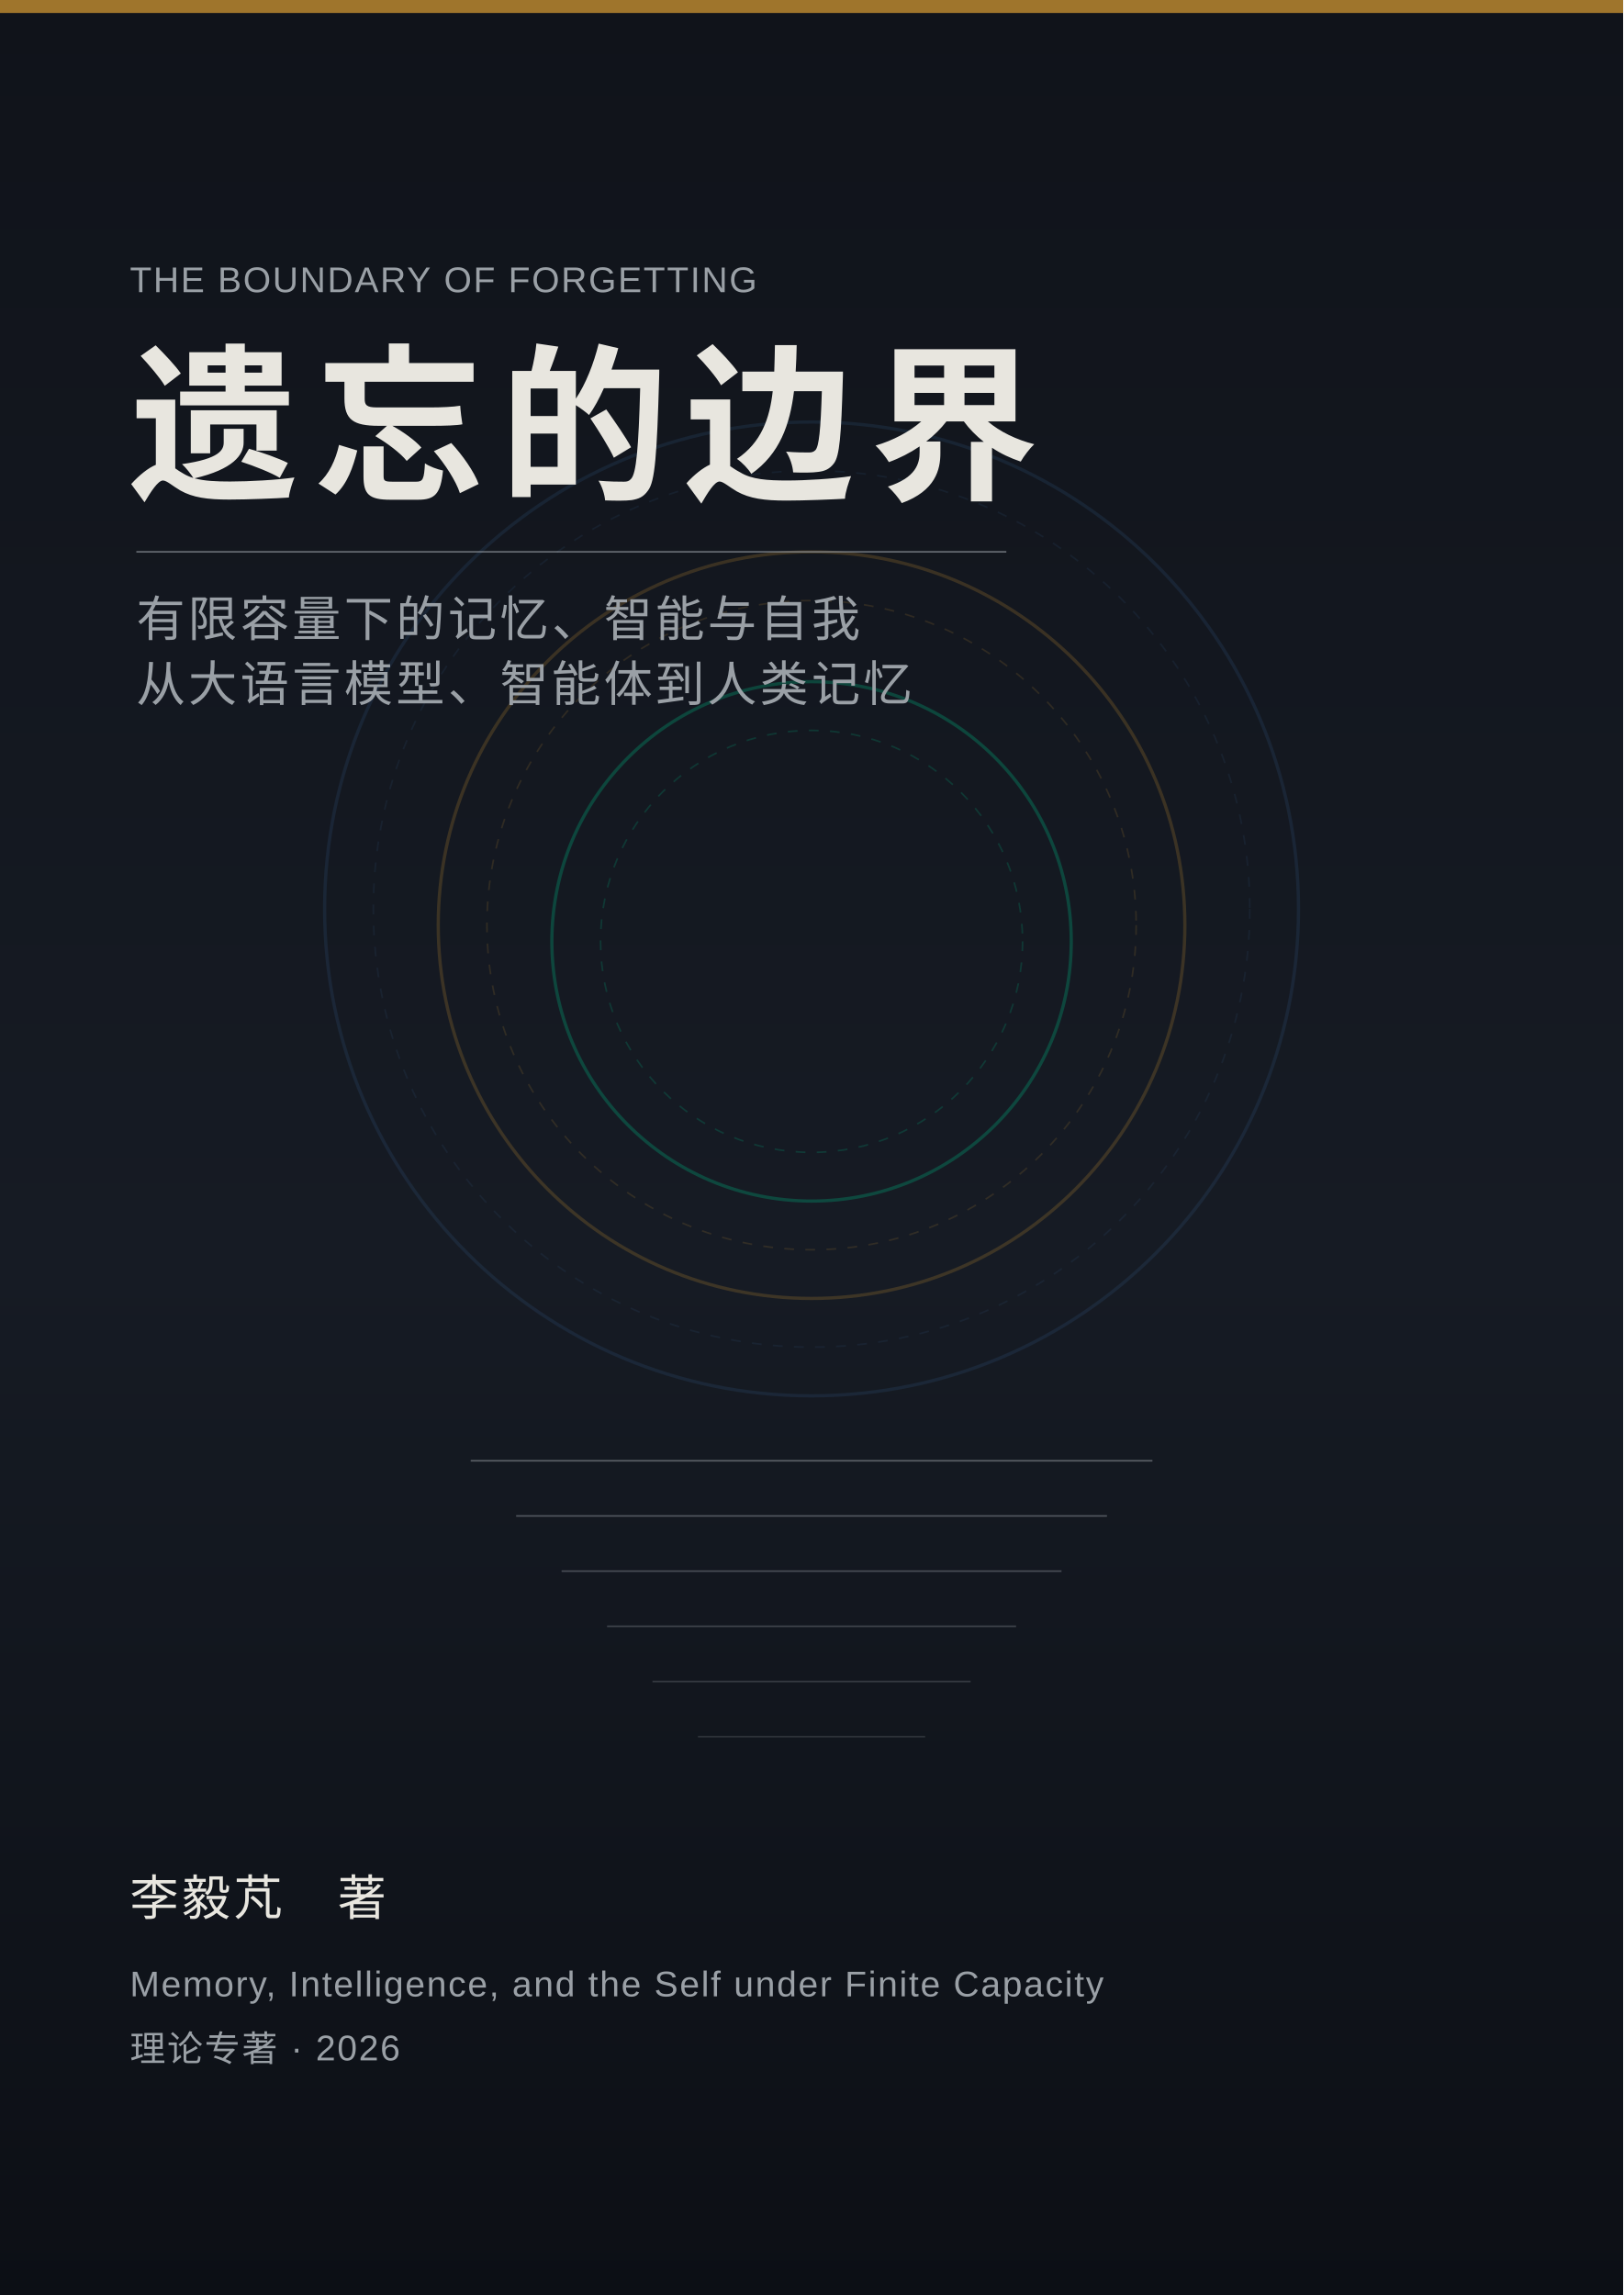
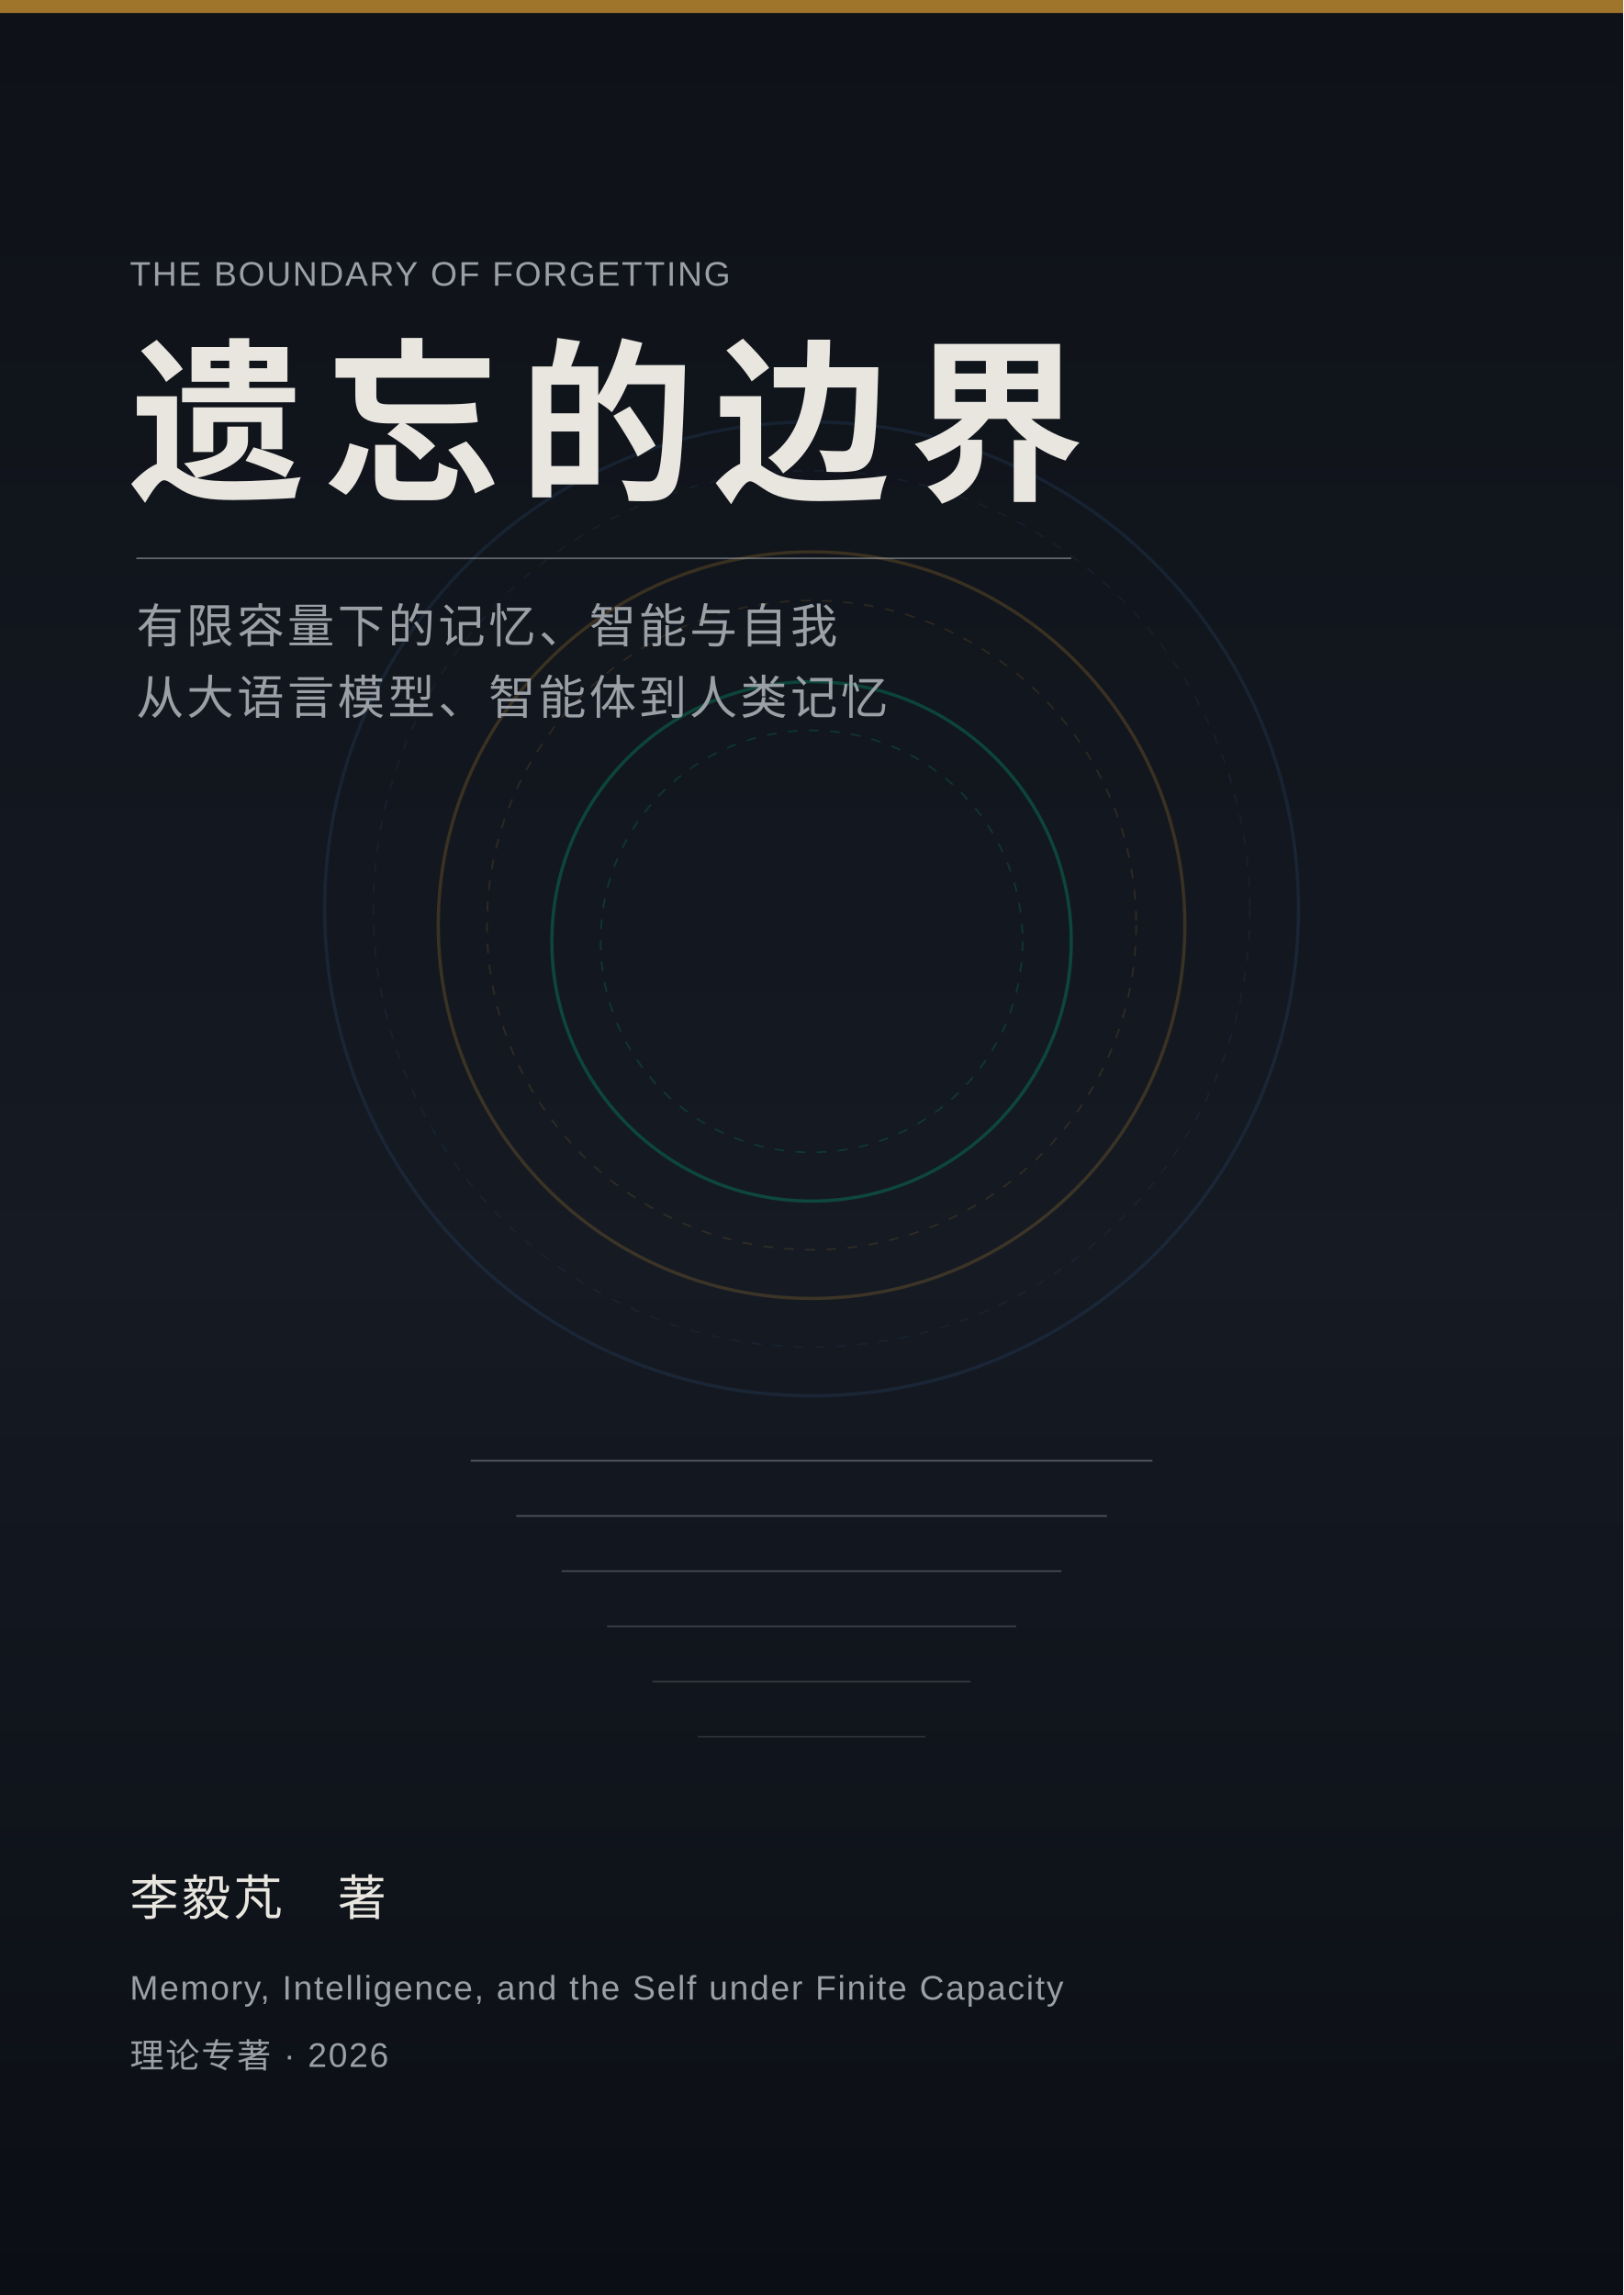
<svg xmlns="http://www.w3.org/2000/svg" viewBox="0 0 1000 1414" width="1000" height="1414">
  <defs>
    <linearGradient id="bg" x1="0" y1="0" x2="0" y2="1">
-       <stop offset="0" stop-color="#10131a" />
-       <stop offset="0.55" stop-color="#161b24" />
-       <stop offset="1" stop-color="#0c0f15" />
+       <stop offset="0" stop-color="#0e1117" />
+       <stop offset="0.55" stop-color="#151a23" />
+       <stop offset="1" stop-color="#0b0e14" />
    </linearGradient>
  </defs>
  <rect x="0" y="0" width="1000" height="1414" fill="url(#bg)" />
  <rect x="0" y="0" width="1000" height="8" fill="#b8862f" opacity="0.85" />
  <circle cx="500" cy="560" r="300" fill="none" stroke="#3a6ea5" stroke-width="2" opacity="0.16" />
  <circle cx="500" cy="560" r="270" fill="none" stroke="#3a6ea5" stroke-width="1" opacity="0.112" stroke-dasharray="6,7" />
  <circle cx="500" cy="570" r="230" fill="none" stroke="#b8862f" stroke-width="2" opacity="0.24" />
  <circle cx="500" cy="570" r="200" fill="none" stroke="#b8862f" stroke-width="1" opacity="0.168" stroke-dasharray="6,7" />
  <circle cx="500" cy="580" r="160" fill="none" stroke="#009E73" stroke-width="2" opacity="0.34" />
  <circle cx="500" cy="580" r="130" fill="none" stroke="#009E73" stroke-width="1" opacity="0.238" stroke-dasharray="6,7" />
  <line x1="290" y1="900" x2="710" y2="900" stroke="#9aa0a6" stroke-width="1" opacity="0.50" />
  <line x1="318" y1="934" x2="682" y2="934" stroke="#9aa0a6" stroke-width="1" opacity="0.44" />
  <line x1="346" y1="968" x2="654" y2="968" stroke="#9aa0a6" stroke-width="1" opacity="0.38" />
  <line x1="374" y1="1002" x2="626" y2="1002" stroke="#9aa0a6" stroke-width="1" opacity="0.32" />
  <line x1="402" y1="1036" x2="598" y2="1036" stroke="#9aa0a6" stroke-width="1" opacity="0.26" />
  <line x1="430" y1="1070" x2="570" y2="1070" stroke="#9aa0a6" stroke-width="1" opacity="0.20" />
  <style>
text{font-family:'Microsoft YaHei','SimHei',Arial,sans-serif;}
- .ttl{font-size:104px;font-weight:700;letter-spacing:10px;fill:#e8e6df;}
- .sub{font-size:30px;fill:#9aa0a6;letter-spacing:2px;}
- .eng{font-size:22px;fill:#9aa0a6;letter-spacing:1px;}
+ .ttl{font-size:108px;font-weight:700;letter-spacing:12px;fill:#e8e6df;}
+ .sub{font-size:29px;fill:#9aa0a6;letter-spacing:2px;}
+ .eng{font-size:21px;fill:#9aa0a6;letter-spacing:1px;}
.au{font-size:30px;fill:#e8e6df;letter-spacing:2px;}
.rule{stroke:#9aa0a6;stroke-width:1;opacity:0.6;}
</style>
-   <text x="80" y="180" class="eng">THE BOUNDARY OF FORGETTING</text>
+   <text x="80" y="176" class="eng">THE BOUNDARY OF FORGETTING</text>
  <text x="80" y="300" class="ttl">遗忘的边界</text>
-   <line x1="84" y1="340" x2="620" y2="340" class="rule" />
-   <text x="84" y="392" class="sub">有限容量下的记忆、智能与自我</text>
-   <text x="84" y="432" class="sub">从大语言模型、智能体到人类记忆</text>
+   <line x1="84" y1="344" x2="660" y2="344" class="rule" />
+   <text x="84" y="396" class="sub">有限容量下的记忆、智能与自我</text>
+   <text x="84" y="440" class="sub">从大语言模型、智能体到人类记忆</text>
  <text x="80" y="1180" class="au">李毅芃　著</text>
-   <text x="80" y="1230" class="eng">Memory, Intelligence, and the Self under Finite Capacity</text>
-   <text x="80" y="1270" class="eng">理论专著 · 2026</text>
+   <text x="80" y="1232" class="eng">Memory, Intelligence, and the Self under Finite Capacity</text>
+   <text x="80" y="1274" class="eng">理论专著 · 2026</text>
</svg>
